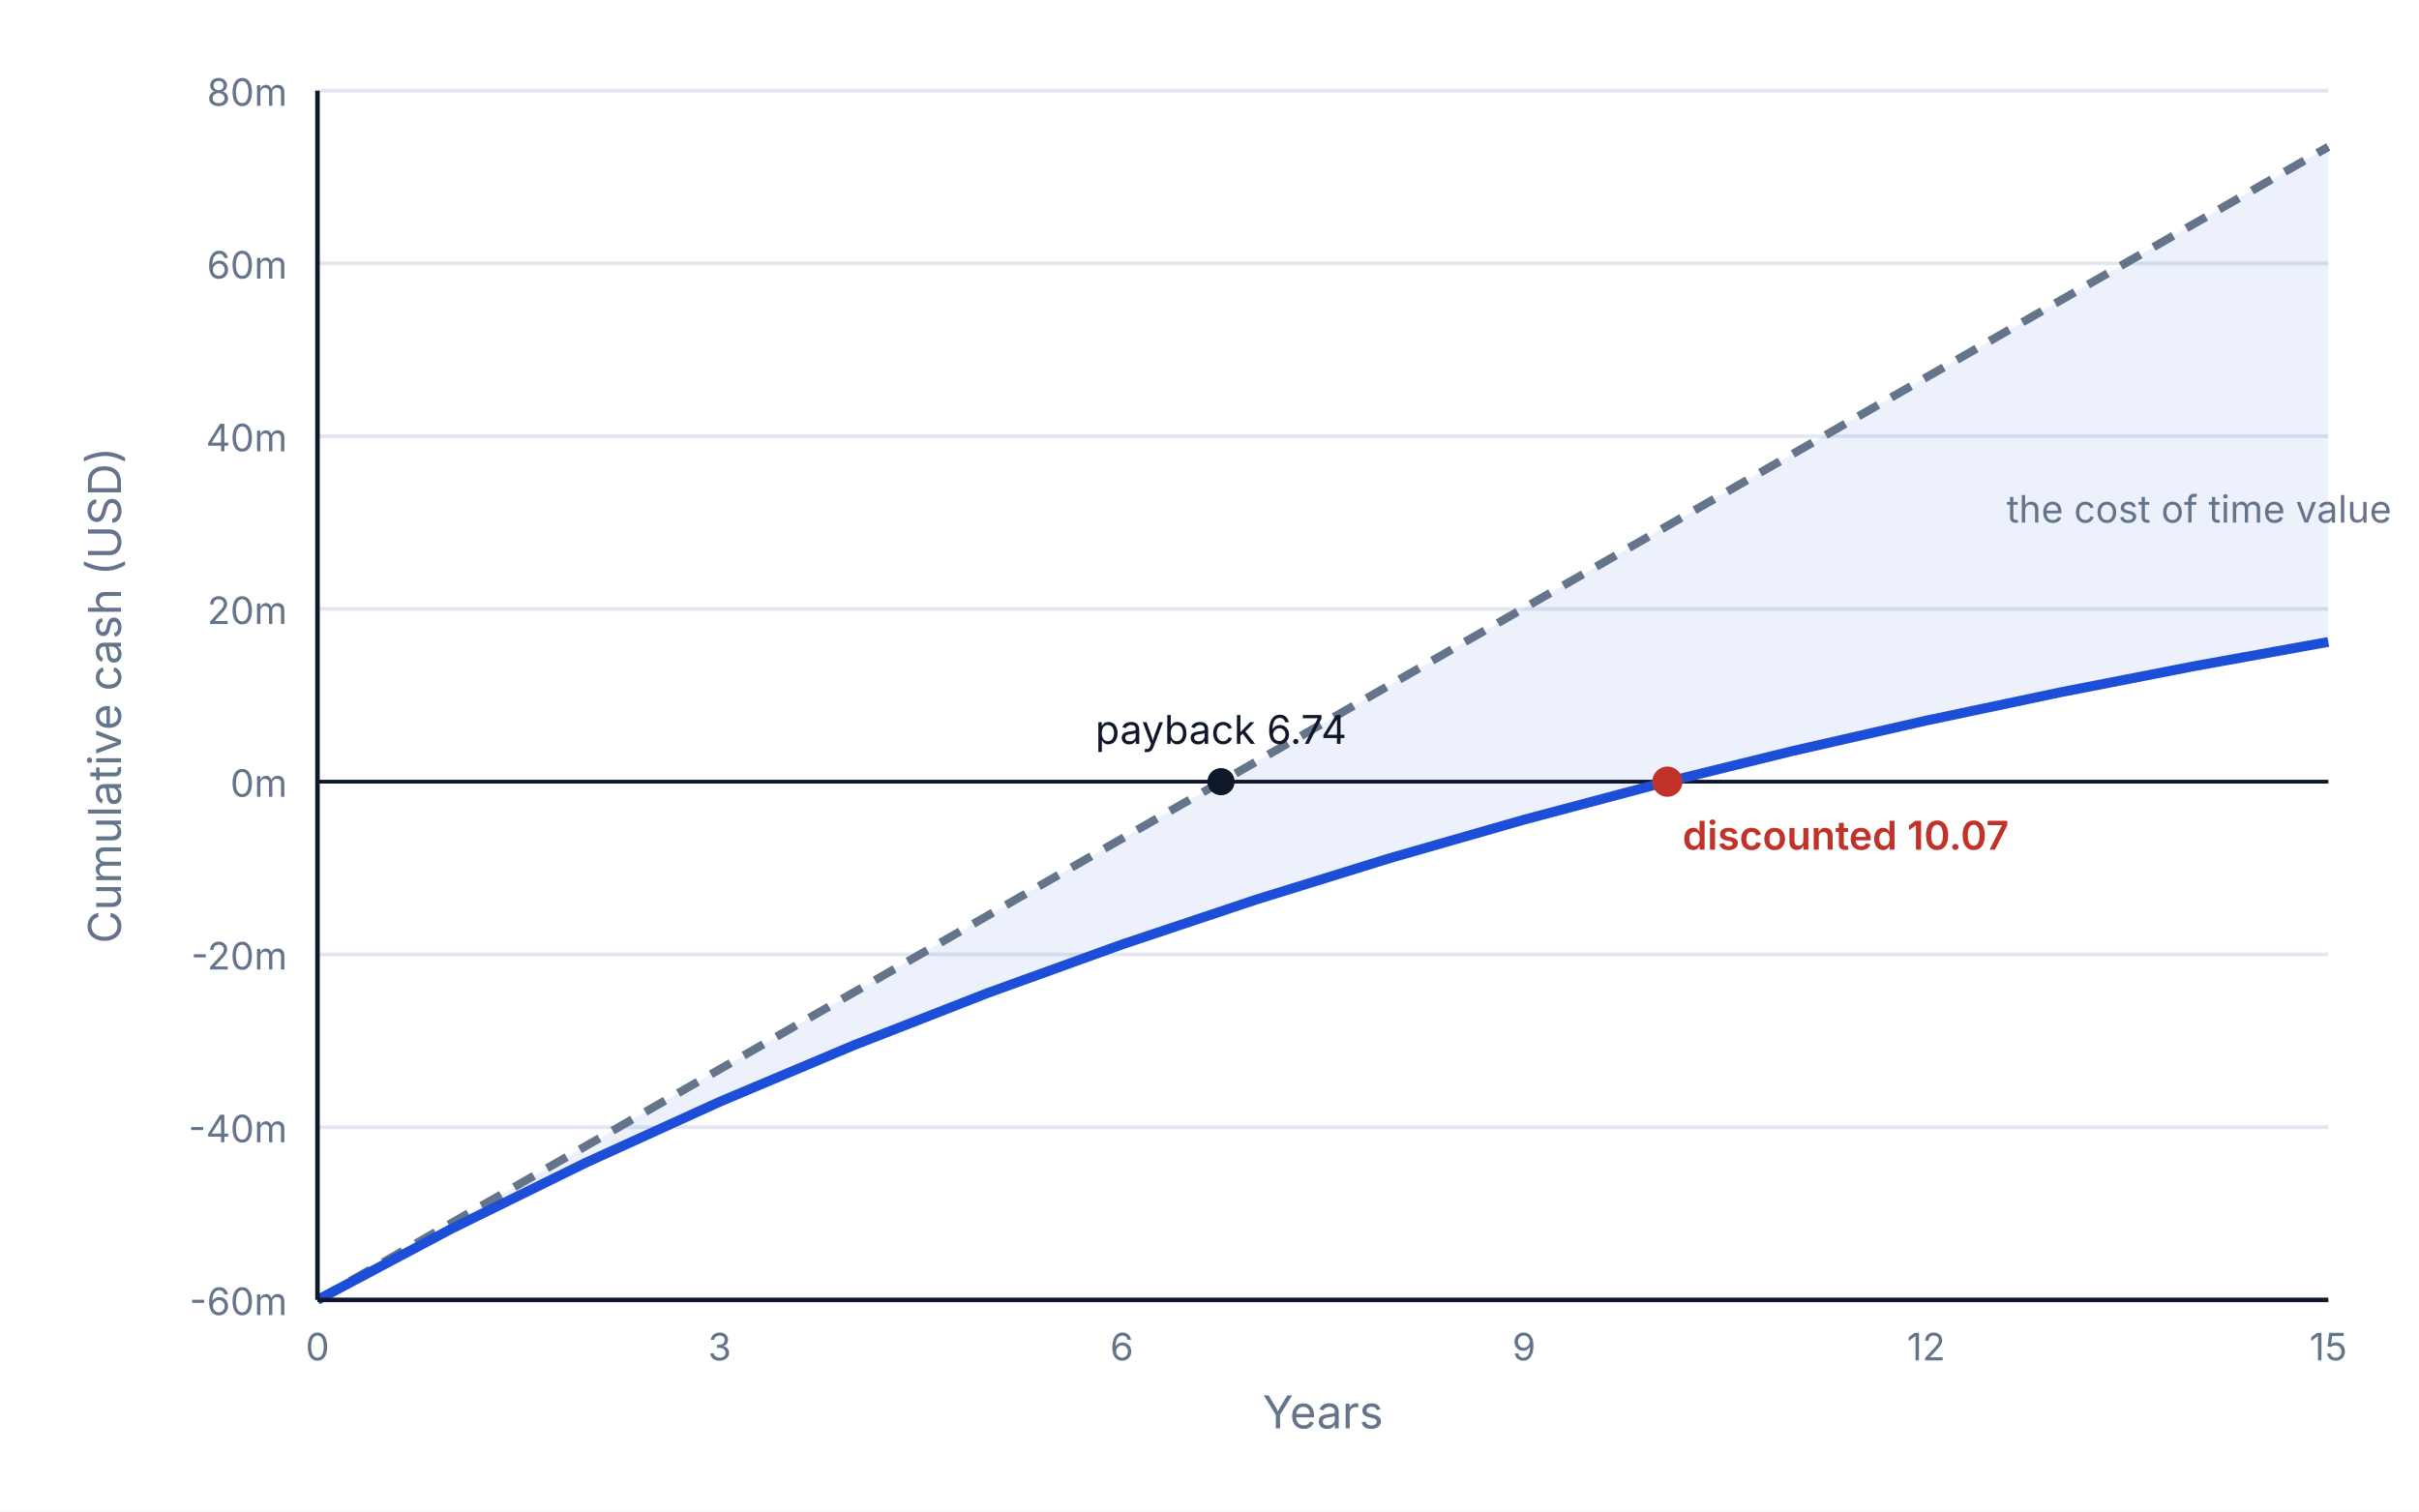
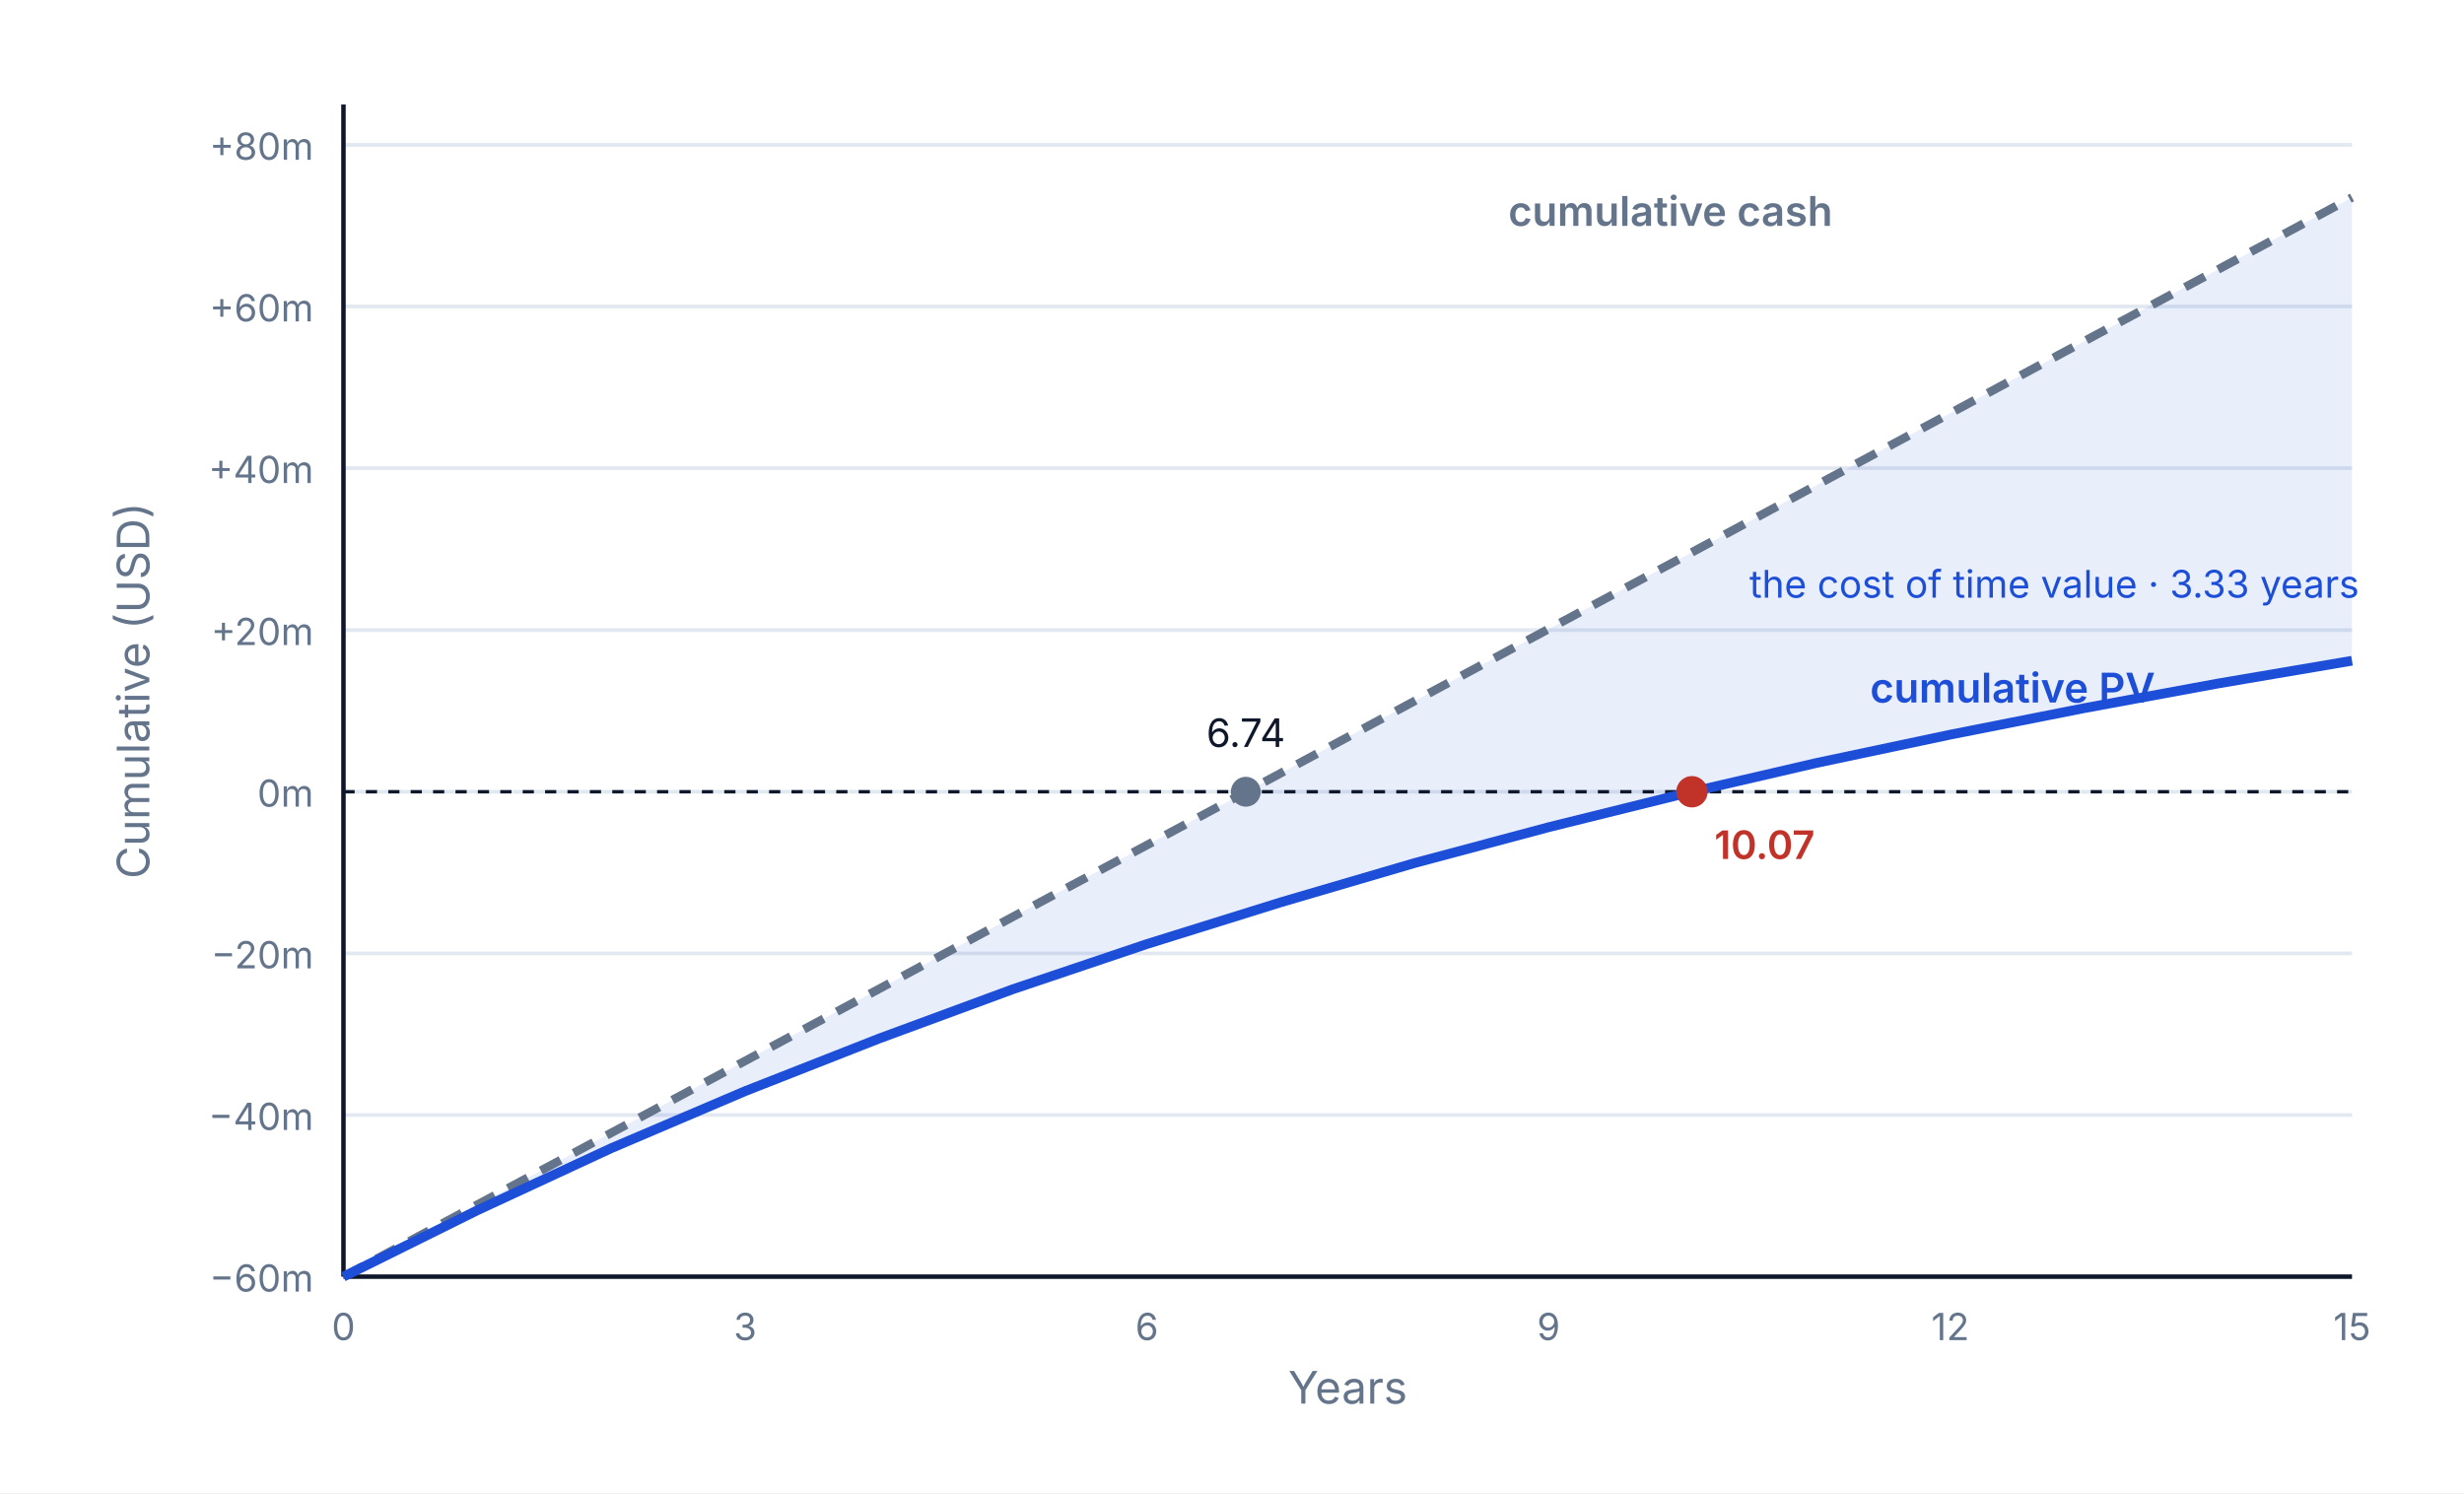
- <svg xmlns="http://www.w3.org/2000/svg" viewBox="0 0 640 400" font-family="Inter, Helvetica, Arial, sans-serif">
-   <rect width="640" height="400" fill="white" />
-   <line x1="84" y1="344.0" x2="616" y2="344.0" stroke="#E2E8F0" />
-   <text x="76" y="348.0" font-size="10" fill="#64748B" text-anchor="end">-60m</text>
-   <line x1="84" y1="298.286" x2="616" y2="298.286" stroke="#E2E8F0" />
-   <text x="76" y="302.286" font-size="10" fill="#64748B" text-anchor="end">-40m</text>
-   <line x1="84" y1="252.571" x2="616" y2="252.571" stroke="#E2E8F0" />
-   <text x="76" y="256.571" font-size="10" fill="#64748B" text-anchor="end">-20m</text>
-   <line x1="84" y1="206.857" x2="616" y2="206.857" stroke="#E2E8F0" />
-   <text x="76" y="210.857" font-size="10" fill="#64748B" text-anchor="end">0m</text>
-   <line x1="84" y1="161.143" x2="616" y2="161.143" stroke="#E2E8F0" />
-   <text x="76" y="165.143" font-size="10" fill="#64748B" text-anchor="end">20m</text>
-   <line x1="84" y1="115.429" x2="616" y2="115.429" stroke="#E2E8F0" />
-   <text x="76" y="119.429" font-size="10" fill="#64748B" text-anchor="end">40m</text>
-   <line x1="84" y1="69.714" x2="616" y2="69.714" stroke="#E2E8F0" />
-   <text x="76" y="73.714" font-size="10" fill="#64748B" text-anchor="end">60m</text>
-   <line x1="84" y1="24.0" x2="616" y2="24.0" stroke="#E2E8F0" />
-   <text x="76" y="28.0" font-size="10" fill="#64748B" text-anchor="end">80m</text>
-   <path d="M84.0,344.0 L119.467,323.657 L154.933,303.314 L190.4,282.971 L225.867,262.629 L261.333,242.286 L296.8,221.943 L332.267,201.6 L367.733,181.257 L403.2,160.914 L438.667,140.571 L474.133,120.229 L509.6,99.886 L545.067,79.543 L580.533,59.2 L616.0,38.857 L616.0,169.876 L580.533,176.289 L545.067,183.215 L509.6,190.695 L474.133,198.773 L438.667,207.498 L403.2,216.92 L367.733,227.097 L332.267,238.088 L296.8,249.957 L261.333,262.777 L225.867,276.622 L190.4,291.574 L154.933,307.723 L119.467,325.164 L84.0,344.0 Z" fill="#1D4ED8" opacity="0.08" />
-   <line x1="84" y1="206.857" x2="616" y2="206.857" stroke="#0F172A" stroke-width="1" />
-   <polyline points="84.0,344.0 119.467,323.657 154.933,303.314 190.4,282.971 225.867,262.629 261.333,242.286 296.8,221.943 332.267,201.6 367.733,181.257 403.2,160.914 438.667,140.571 474.133,120.229 509.6,99.886 545.067,79.543 580.533,59.2 616.0,38.857" fill="none" stroke="#64748B" stroke-width="2.2" stroke-dasharray="6 4" />
-   <polyline points="84.0,344.0 119.467,325.164 154.933,307.723 190.4,291.574 225.867,276.622 261.333,262.777 296.8,249.957 332.267,238.088 367.733,227.097 403.2,216.92 438.667,207.498 474.133,198.773 509.6,190.695 545.067,183.215 580.533,176.289 616.0,169.876" fill="none" stroke="#1D4ED8" stroke-width="2.6" />
-   <circle cx="323.045" cy="206.857" r="3.6" fill="#0F172A" />
-   <text x="323.045" y="196.857" font-size="10.5" fill="#0F172A" text-anchor="middle">payback 6.74</text>
-   <circle cx="441.149" cy="206.857" r="4" fill="#C13329" />
-   <text x="445.149" y="224.857" font-size="10.5" font-weight="600" fill="#C13329">discounted 10.07</text>
-   <text x="530.88" y="138.286" font-size="10" fill="#64748B">the cost of time value</text>
-   <line x1="84" y1="344" x2="616" y2="344" stroke="#0F172A" stroke-width="1.2" />
-   <line x1="84" y1="24" x2="84" y2="344" stroke="#0F172A" stroke-width="1.2" />
-   <text x="350.0" y="378" font-size="12" fill="#64748B" text-anchor="middle">Years</text>
-   <text x="32" y="184.0" font-size="12" fill="#64748B" text-anchor="middle" transform="rotate(-90 32 184.0)">Cumulative cash (USD)</text>
-   <text x="84.0" y="360" font-size="10" fill="#64748B" text-anchor="middle">0</text>
-   <text x="190.4" y="360" font-size="10" fill="#64748B" text-anchor="middle">3</text>
-   <text x="296.8" y="360" font-size="10" fill="#64748B" text-anchor="middle">6</text>
-   <text x="403.2" y="360" font-size="10" fill="#64748B" text-anchor="middle">9</text>
-   <text x="509.6" y="360" font-size="10" fill="#64748B" text-anchor="middle">12</text>
-   <text x="616.0" y="360" font-size="10" fill="#64748B" text-anchor="middle">15</text>
+ <svg xmlns="http://www.w3.org/2000/svg" viewBox="0 0 660 400" font-family="Inter, Helvetica, Arial, sans-serif">
+   <rect width="660" height="400" fill="white" />
+   <line x1="92" y1="342.0" x2="630" y2="342.0" stroke="#E2E8F0" />
+   <text x="84" y="346.0" font-size="10" fill="#64748B" text-anchor="end">−60m</text>
+   <line x1="92" y1="298.7" x2="630" y2="298.7" stroke="#E2E8F0" />
+   <text x="84" y="302.7" font-size="10" fill="#64748B" text-anchor="end">−40m</text>
+   <line x1="92" y1="255.4" x2="630" y2="255.4" stroke="#E2E8F0" />
+   <text x="84" y="259.4" font-size="10" fill="#64748B" text-anchor="end">−20m</text>
+   <line x1="92" y1="212.1" x2="630" y2="212.1" stroke="#E2E8F0" />
+   <text x="84" y="216.1" font-size="10" fill="#64748B" text-anchor="end">0m</text>
+   <line x1="92" y1="168.8" x2="630" y2="168.8" stroke="#E2E8F0" />
+   <text x="84" y="172.8" font-size="10" fill="#64748B" text-anchor="end">+20m</text>
+   <line x1="92" y1="125.4" x2="630" y2="125.4" stroke="#E2E8F0" />
+   <text x="84" y="129.4" font-size="10" fill="#64748B" text-anchor="end">+40m</text>
+   <line x1="92" y1="82.1" x2="630" y2="82.1" stroke="#E2E8F0" />
+   <text x="84" y="86.1" font-size="10" fill="#64748B" text-anchor="end">+60m</text>
+   <line x1="92" y1="38.8" x2="630" y2="38.8" stroke="#E2E8F0" />
+   <text x="84" y="42.8" font-size="10" fill="#64748B" text-anchor="end">+80m</text>
+   <polygon points="92.0,342.0 127.9,322.7 163.7,303.5 199.6,284.2 235.5,264.9 271.3,245.6 307.2,226.4 343.1,207.1 378.9,187.8 414.8,168.5 450.7,149.3 486.5,130.0 522.4,110.7 558.3,91.4 594.1,72.2 630.0,52.9 630.0,177.0 594.1,183.1 558.3,189.7 522.4,196.8 486.5,204.4 450.7,212.7 414.8,221.6 378.9,231.2 343.1,241.7 307.2,252.9 271.3,265.0 235.5,278.2 199.6,292.3 163.7,307.6 127.9,324.2 92.0,342.0" fill="#1D4ED8" opacity="0.10" />
+   <line x1="92" y1="342" x2="630" y2="342" stroke="#0F172A" stroke-width="1.2" />
+   <line x1="92" y1="28" x2="92" y2="342" stroke="#0F172A" stroke-width="1.2" />
+   <text x="361.0" y="376" font-size="12" fill="#64748B" text-anchor="middle">Years</text>
+   <text x="40" y="185.0" font-size="12" fill="#64748B" text-anchor="middle" transform="rotate(-90 40 185.0)">Cumulative (USD)</text>
+   <text x="92.0" y="359" font-size="10" fill="#64748B" text-anchor="middle">0</text>
+   <text x="199.6" y="359" font-size="10" fill="#64748B" text-anchor="middle">3</text>
+   <text x="307.2" y="359" font-size="10" fill="#64748B" text-anchor="middle">6</text>
+   <text x="414.8" y="359" font-size="10" fill="#64748B" text-anchor="middle">9</text>
+   <text x="522.4" y="359" font-size="10" fill="#64748B" text-anchor="middle">12</text>
+   <text x="630.0" y="359" font-size="10" fill="#64748B" text-anchor="middle">15</text>
+   <line x1="92" y1="212.1" x2="630" y2="212.1" stroke="#0F172A" stroke-width="0.9" stroke-dasharray="3 3" />
+   <polyline points="92.0,342.0 127.9,322.7 163.7,303.5 199.6,284.2 235.5,264.9 271.3,245.6 307.2,226.4 343.1,207.1 378.9,187.8 414.8,168.5 450.7,149.3 486.5,130.0 522.4,110.7 558.3,91.4 594.1,72.2 630.0,52.9" fill="none" stroke="#64748B" stroke-width="2.3" stroke-dasharray="6 4" />
+   <polyline points="92.0,342.0 127.9,324.2 163.7,307.6 199.6,292.3 235.5,278.2 271.3,265.0 307.2,252.9 343.1,241.7 378.9,231.2 414.8,221.6 450.7,212.7 486.5,204.4 522.4,196.8 558.3,189.7 594.1,183.1 630.0,177.0" fill="none" stroke="#1D4ED8" stroke-width="2.6" />
+   <circle cx="333.7" cy="212.1" r="4" fill="#64748B" />
+   <text x="333.7" y="200.1" font-size="10.5" fill="#0F172A" text-anchor="middle">6.74</text>
+   <circle cx="453.2" cy="212.1" r="4.2" fill="#C13329" />
+   <text x="459.2" y="230.1" font-size="10.5" fill="#C13329" font-weight="600">10.07</text>
+   <text x="468.6" y="160.1" font-size="10.2" fill="#1D4ED8">the cost of time value · 3.33 years</text>
+   <text x="404.0" y="60.5" font-size="11" fill="#64748B" font-weight="600">cumulative cash</text>
+   <text x="500.9" y="188.2" font-size="11" fill="#1D4ED8" font-weight="600">cumulative PV</text>
</svg>
